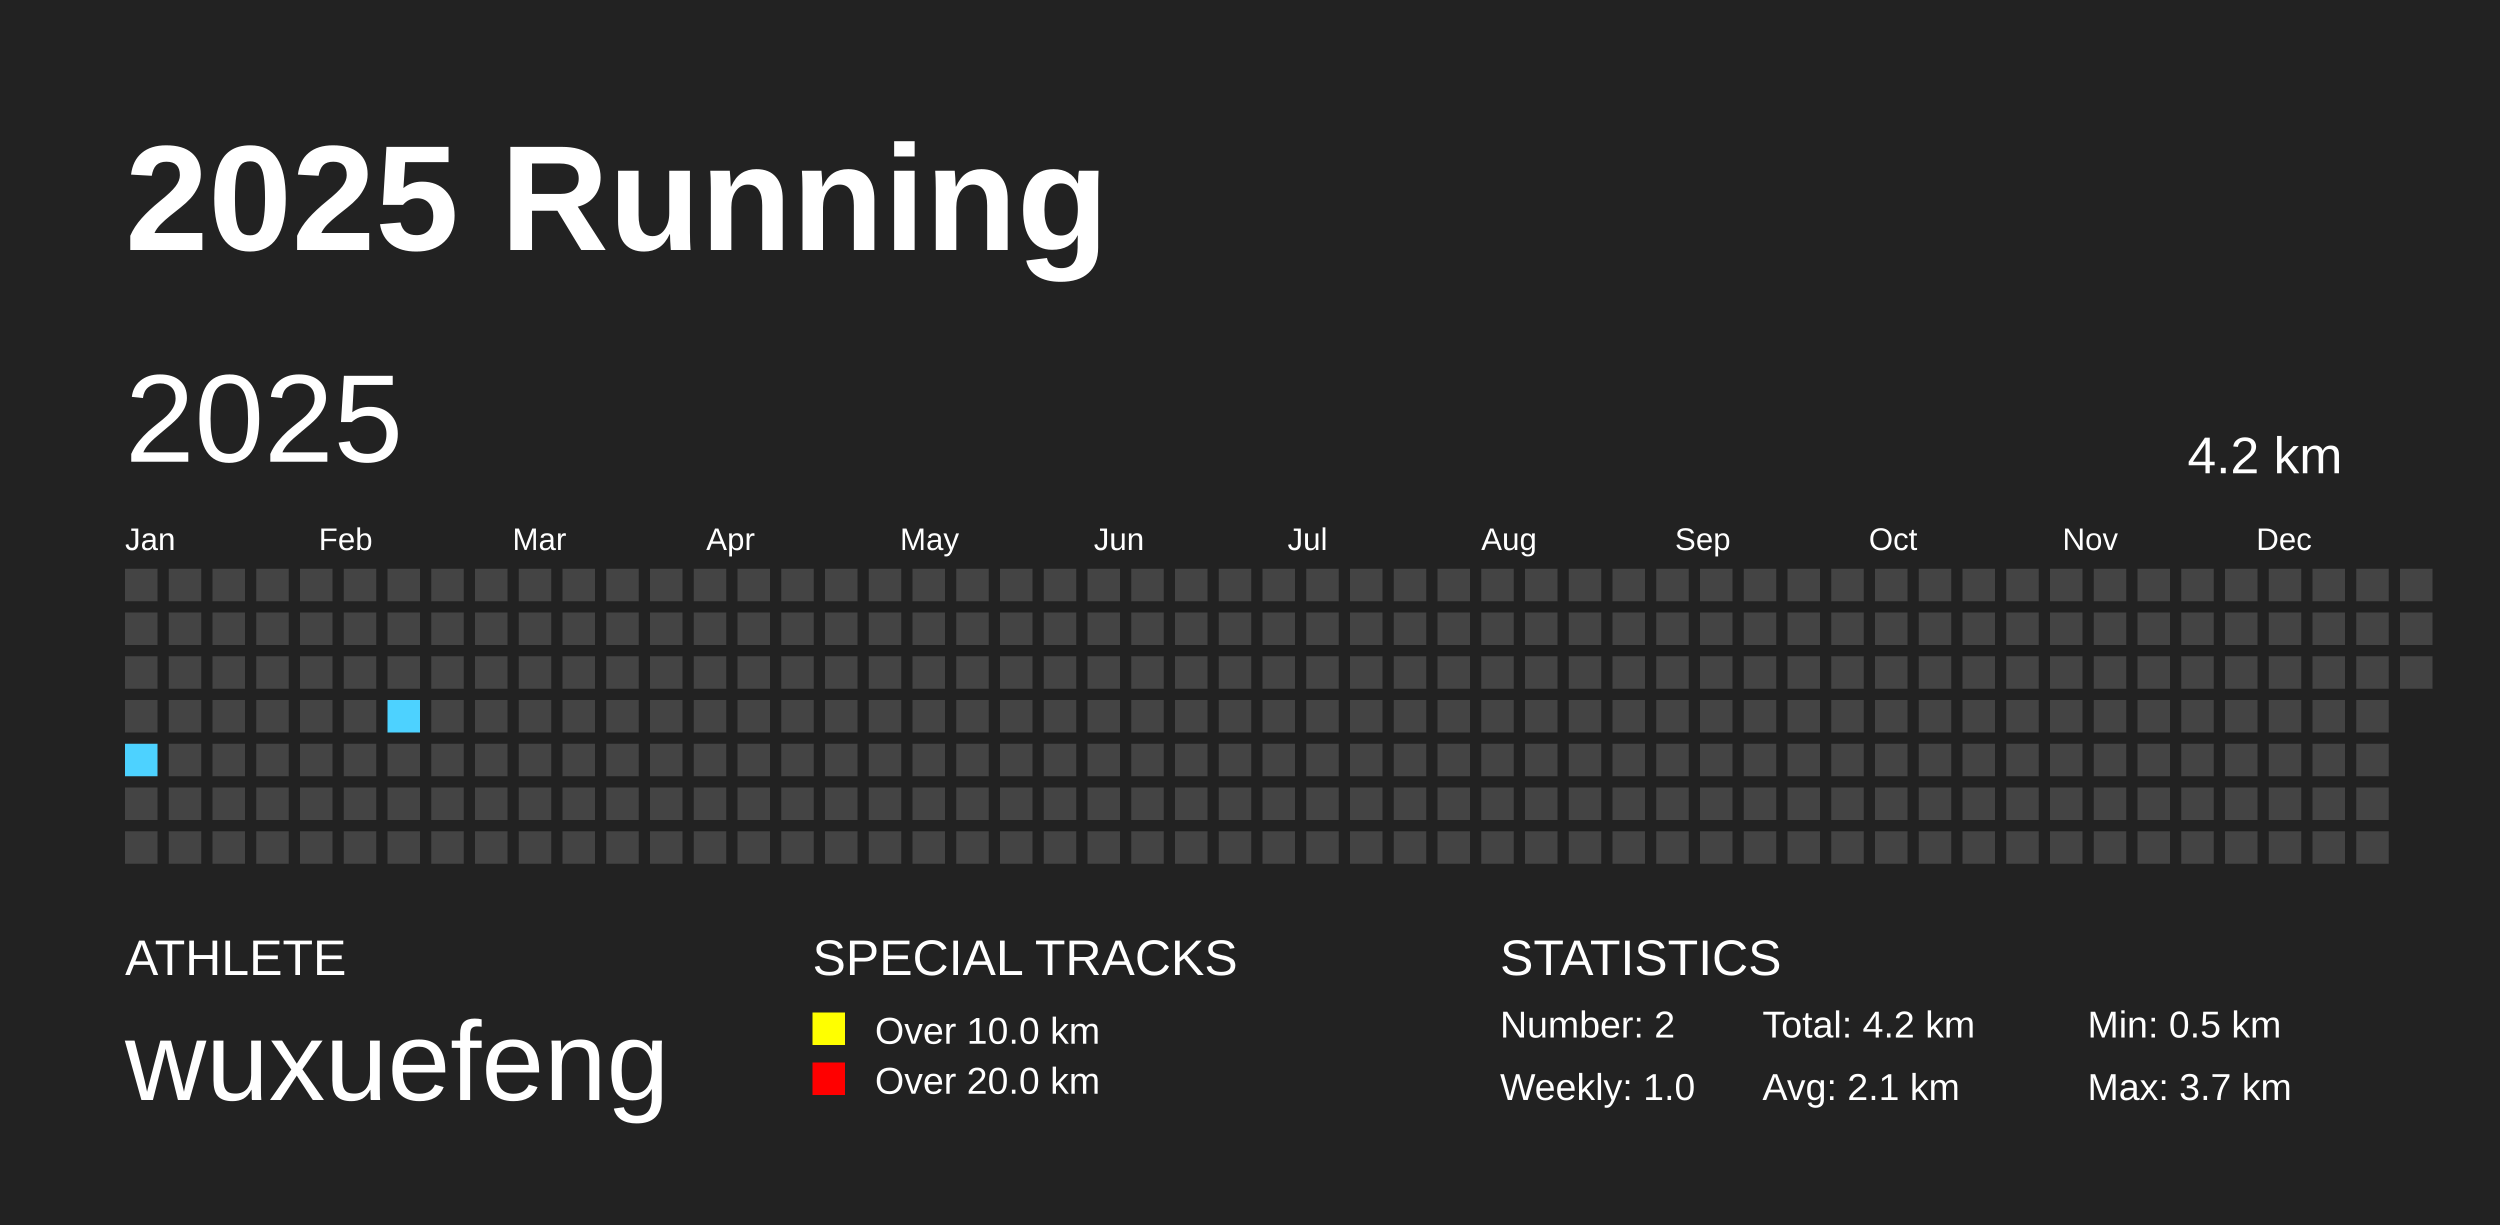
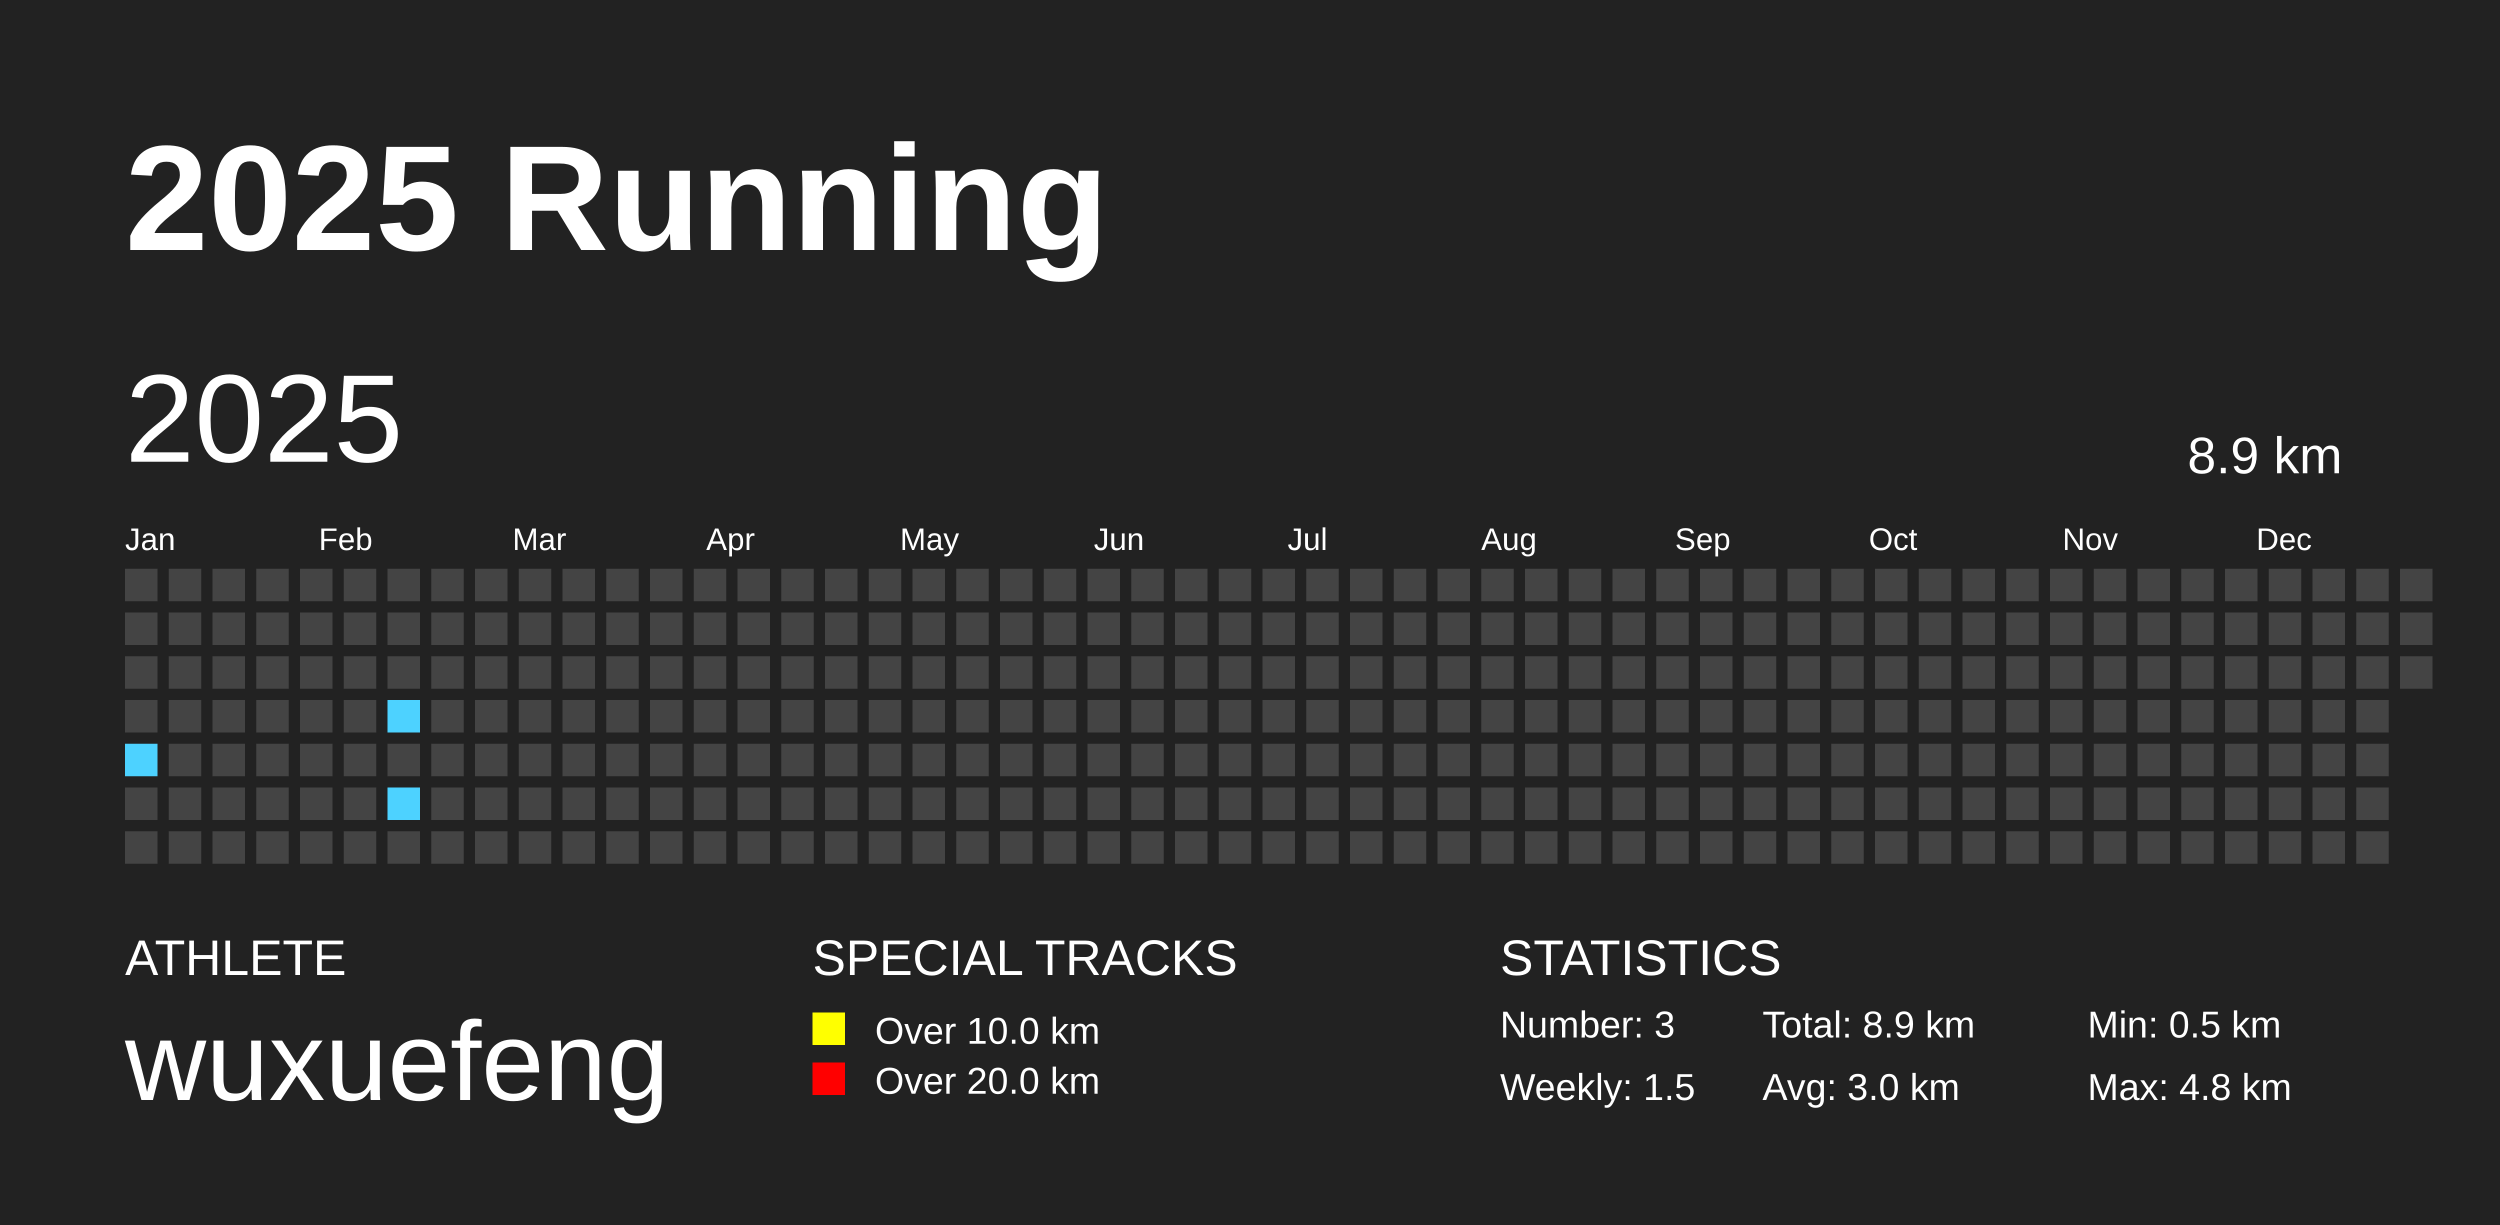
<svg xmlns="http://www.w3.org/2000/svg" baseProfile="full" height="98mm" version="1.1" viewBox="0,0,200,98" width="200mm">
  <defs />
  <rect fill="#222222" height="98" width="200" x="0" y="0" />
  <text fill="#FFFFFF" style="font-size:12px; font-family:Arial; font-weight:bold;" x="10" y="20">2025 Running</text>
  <text fill="#FFFFFF" style="font-size:4px; font-family:Arial" x="10" y="78">ATHLETE</text>
  <text fill="#FFFFFF" style="font-size:9px; font-family:Arial" x="10" y="88">wuxuefeng</text>
  <text fill="#FFFFFF" style="font-size:4px; font-family:Arial" x="65" y="78">SPECIAL TRACKS</text>
  <rect fill="yellow" height="2.6" width="2.6" x="65" y="81" />
  <text fill="#FFFFFF" style="font-size:3px; font-family:Arial" x="70" y="83.5">Over 10.0 km</text>
  <rect fill="red" height="2.6" width="2.6" x="65" y="85" />
  <text fill="#FFFFFF" style="font-size:3px; font-family:Arial" x="70" y="87.5">Over 20.0 km</text>
  <text fill="#FFFFFF" style="font-size:4px; font-family:Arial" x="120" y="78">STATISTICS</text>
-   <text fill="#FFFFFF" style="font-size:3px; font-family:Arial" x="120" y="83">Number: 2</text>
-   <text fill="#FFFFFF" style="font-size:3px; font-family:Arial" x="120" y="88">Weekly: 1.0</text>
-   <text fill="#FFFFFF" style="font-size:3px; font-family:Arial" x="141" y="83">Total: 4.2 km</text>
-   <text fill="#FFFFFF" style="font-size:3px; font-family:Arial" x="141" y="88">Avg: 2.1 km</text>
+   <text fill="#FFFFFF" style="font-size:3px; font-family:Arial" x="120" y="83">Number: 3</text>
+   <text fill="#FFFFFF" style="font-size:3px; font-family:Arial" x="120" y="88">Weekly: 1.5</text>
+   <text fill="#FFFFFF" style="font-size:3px; font-family:Arial" x="141" y="83">Total: 8.9 km</text>
+   <text fill="#FFFFFF" style="font-size:3px; font-family:Arial" x="141" y="88">Avg: 3.0 km</text>
  <text fill="#FFFFFF" style="font-size:3px; font-family:Arial" x="167" y="83">Min: 0.5 km</text>
-   <text fill="#FFFFFF" style="font-size:3px; font-family:Arial" x="167" y="88">Max: 3.7 km</text>
+   <text fill="#FFFFFF" style="font-size:3px; font-family:Arial" x="167" y="88">Max: 4.8 km</text>
  <text dominant-baseline="hanging" fill="#FFFFFF" style="font-size:10.0px; font-family:Arial;" x="10" y="30">2025</text>
-   <text dominant-baseline="hanging" fill="#FFFFFF" style="font-size:4.125px; font-family:Arial;" x="175" y="35">4.2 km</text>
+   <text dominant-baseline="hanging" fill="#FFFFFF" style="font-size:4.125px; font-family:Arial;" x="175" y="35">8.9 km</text>
  <text fill="#FFFFFF" style="font-size:2.5px; font-family:Arial" x="10.0" y="44">Jan</text>
  <text fill="#FFFFFF" style="font-size:2.5px; font-family:Arial" x="25.5" y="44">Feb</text>
  <text fill="#FFFFFF" style="font-size:2.5px; font-family:Arial" x="41.0" y="44">Mar</text>
  <text fill="#FFFFFF" style="font-size:2.5px; font-family:Arial" x="56.5" y="44">Apr</text>
  <text fill="#FFFFFF" style="font-size:2.5px; font-family:Arial" x="72.0" y="44">May</text>
  <text fill="#FFFFFF" style="font-size:2.5px; font-family:Arial" x="87.5" y="44">Jun</text>
  <text fill="#FFFFFF" style="font-size:2.5px; font-family:Arial" x="103.0" y="44">Jul</text>
  <text fill="#FFFFFF" style="font-size:2.5px; font-family:Arial" x="118.5" y="44">Aug</text>
  <text fill="#FFFFFF" style="font-size:2.5px; font-family:Arial" x="134.0" y="44">Sep</text>
  <text fill="#FFFFFF" style="font-size:2.5px; font-family:Arial" x="149.5" y="44">Oct</text>
  <text fill="#FFFFFF" style="font-size:2.5px; font-family:Arial" x="165.0" y="44">Nov</text>
  <text fill="#FFFFFF" style="font-size:2.5px; font-family:Arial" x="180.5" y="44">Dec</text>
  <rect fill="#444444" height="2.6" width="2.6" x="10.0" y="45.5" />
  <rect fill="#444444" height="2.6" width="2.6" x="10.0" y="49.0" />
  <rect fill="#444444" height="2.6" width="2.6" x="10.0" y="52.5" />
  <rect fill="#444444" height="2.6" width="2.6" x="10.0" y="56.0" />
  <rect fill="#4DD2FF" height="2.6" width="2.6" x="10.0" y="59.5" />
  <rect fill="#444444" height="2.6" width="2.6" x="10.0" y="63.0" />
  <rect fill="#444444" height="2.6" width="2.6" x="10.0" y="66.5" />
  <rect fill="#444444" height="2.6" width="2.6" x="13.5" y="45.5" />
  <rect fill="#444444" height="2.6" width="2.6" x="13.5" y="49.0" />
  <rect fill="#444444" height="2.6" width="2.6" x="13.5" y="52.5" />
  <rect fill="#444444" height="2.6" width="2.6" x="13.5" y="56.0" />
  <rect fill="#444444" height="2.6" width="2.6" x="13.5" y="59.5" />
  <rect fill="#444444" height="2.6" width="2.6" x="13.5" y="63.0" />
  <rect fill="#444444" height="2.6" width="2.6" x="13.5" y="66.5" />
  <rect fill="#444444" height="2.6" width="2.6" x="17.0" y="45.5" />
  <rect fill="#444444" height="2.6" width="2.6" x="17.0" y="49.0" />
  <rect fill="#444444" height="2.6" width="2.6" x="17.0" y="52.5" />
  <rect fill="#444444" height="2.6" width="2.6" x="17.0" y="56.0" />
  <rect fill="#444444" height="2.6" width="2.6" x="17.0" y="59.5" />
  <rect fill="#444444" height="2.6" width="2.6" x="17.0" y="63.0" />
  <rect fill="#444444" height="2.6" width="2.6" x="17.0" y="66.5" />
  <rect fill="#444444" height="2.6" width="2.6" x="20.5" y="45.5" />
  <rect fill="#444444" height="2.6" width="2.6" x="20.5" y="49.0" />
  <rect fill="#444444" height="2.6" width="2.6" x="20.5" y="52.5" />
  <rect fill="#444444" height="2.6" width="2.6" x="20.5" y="56.0" />
  <rect fill="#444444" height="2.6" width="2.6" x="20.5" y="59.5" />
  <rect fill="#444444" height="2.6" width="2.6" x="20.5" y="63.0" />
  <rect fill="#444444" height="2.6" width="2.6" x="20.5" y="66.5" />
  <rect fill="#444444" height="2.6" width="2.6" x="24.0" y="45.5" />
  <rect fill="#444444" height="2.6" width="2.6" x="24.0" y="49.0" />
  <rect fill="#444444" height="2.6" width="2.6" x="24.0" y="52.5" />
  <rect fill="#444444" height="2.6" width="2.6" x="24.0" y="56.0" />
  <rect fill="#444444" height="2.6" width="2.6" x="24.0" y="59.5" />
  <rect fill="#444444" height="2.6" width="2.6" x="24.0" y="63.0" />
  <rect fill="#444444" height="2.6" width="2.6" x="24.0" y="66.5" />
  <rect fill="#444444" height="2.6" width="2.6" x="27.5" y="45.5" />
  <rect fill="#444444" height="2.6" width="2.6" x="27.5" y="49.0" />
  <rect fill="#444444" height="2.6" width="2.6" x="27.5" y="52.5" />
  <rect fill="#444444" height="2.6" width="2.6" x="27.5" y="56.0" />
  <rect fill="#444444" height="2.6" width="2.6" x="27.5" y="59.5" />
  <rect fill="#444444" height="2.6" width="2.6" x="27.5" y="63.0" />
  <rect fill="#444444" height="2.6" width="2.6" x="27.5" y="66.5" />
  <rect fill="#444444" height="2.6" width="2.6" x="31.0" y="45.5" />
  <rect fill="#444444" height="2.6" width="2.6" x="31.0" y="49.0" />
  <rect fill="#444444" height="2.6" width="2.6" x="31.0" y="52.5" />
  <rect fill="#4DD2FF" height="2.6" width="2.6" x="31.0" y="56.0" />
  <rect fill="#444444" height="2.6" width="2.6" x="31.0" y="59.5" />
-   <rect fill="#444444" height="2.6" width="2.6" x="31.0" y="63.0" />
+   <rect fill="#4DD2FF" height="2.6" width="2.6" x="31.0" y="63.0" />
  <rect fill="#444444" height="2.6" width="2.6" x="31.0" y="66.5" />
  <rect fill="#444444" height="2.6" width="2.6" x="34.5" y="45.5" />
  <rect fill="#444444" height="2.6" width="2.6" x="34.5" y="49.0" />
  <rect fill="#444444" height="2.6" width="2.6" x="34.5" y="52.5" />
  <rect fill="#444444" height="2.6" width="2.6" x="34.5" y="56.0" />
  <rect fill="#444444" height="2.6" width="2.6" x="34.5" y="59.5" />
  <rect fill="#444444" height="2.6" width="2.6" x="34.5" y="63.0" />
  <rect fill="#444444" height="2.6" width="2.6" x="34.5" y="66.5" />
  <rect fill="#444444" height="2.6" width="2.6" x="38.0" y="45.5" />
  <rect fill="#444444" height="2.6" width="2.6" x="38.0" y="49.0" />
  <rect fill="#444444" height="2.6" width="2.6" x="38.0" y="52.5" />
  <rect fill="#444444" height="2.6" width="2.6" x="38.0" y="56.0" />
  <rect fill="#444444" height="2.6" width="2.6" x="38.0" y="59.5" />
  <rect fill="#444444" height="2.6" width="2.6" x="38.0" y="63.0" />
  <rect fill="#444444" height="2.6" width="2.6" x="38.0" y="66.5" />
  <rect fill="#444444" height="2.6" width="2.6" x="41.5" y="45.5" />
  <rect fill="#444444" height="2.6" width="2.6" x="41.5" y="49.0" />
  <rect fill="#444444" height="2.6" width="2.6" x="41.5" y="52.5" />
  <rect fill="#444444" height="2.6" width="2.6" x="41.5" y="56.0" />
  <rect fill="#444444" height="2.6" width="2.6" x="41.5" y="59.5" />
  <rect fill="#444444" height="2.6" width="2.6" x="41.5" y="63.0" />
  <rect fill="#444444" height="2.6" width="2.6" x="41.5" y="66.5" />
  <rect fill="#444444" height="2.6" width="2.6" x="45.0" y="45.5" />
  <rect fill="#444444" height="2.6" width="2.6" x="45.0" y="49.0" />
  <rect fill="#444444" height="2.6" width="2.6" x="45.0" y="52.5" />
  <rect fill="#444444" height="2.6" width="2.6" x="45.0" y="56.0" />
  <rect fill="#444444" height="2.6" width="2.6" x="45.0" y="59.5" />
  <rect fill="#444444" height="2.6" width="2.6" x="45.0" y="63.0" />
  <rect fill="#444444" height="2.6" width="2.6" x="45.0" y="66.5" />
  <rect fill="#444444" height="2.6" width="2.6" x="48.5" y="45.5" />
  <rect fill="#444444" height="2.6" width="2.6" x="48.5" y="49.0" />
  <rect fill="#444444" height="2.6" width="2.6" x="48.5" y="52.5" />
  <rect fill="#444444" height="2.6" width="2.6" x="48.5" y="56.0" />
  <rect fill="#444444" height="2.6" width="2.6" x="48.5" y="59.5" />
  <rect fill="#444444" height="2.6" width="2.6" x="48.5" y="63.0" />
  <rect fill="#444444" height="2.6" width="2.6" x="48.5" y="66.5" />
  <rect fill="#444444" height="2.6" width="2.6" x="52.0" y="45.5" />
  <rect fill="#444444" height="2.6" width="2.6" x="52.0" y="49.0" />
  <rect fill="#444444" height="2.6" width="2.6" x="52.0" y="52.5" />
  <rect fill="#444444" height="2.6" width="2.6" x="52.0" y="56.0" />
  <rect fill="#444444" height="2.6" width="2.6" x="52.0" y="59.5" />
  <rect fill="#444444" height="2.6" width="2.6" x="52.0" y="63.0" />
  <rect fill="#444444" height="2.6" width="2.6" x="52.0" y="66.5" />
  <rect fill="#444444" height="2.6" width="2.6" x="55.5" y="45.5" />
  <rect fill="#444444" height="2.6" width="2.6" x="55.5" y="49.0" />
  <rect fill="#444444" height="2.6" width="2.6" x="55.5" y="52.5" />
  <rect fill="#444444" height="2.6" width="2.6" x="55.5" y="56.0" />
  <rect fill="#444444" height="2.6" width="2.6" x="55.5" y="59.5" />
  <rect fill="#444444" height="2.6" width="2.6" x="55.5" y="63.0" />
  <rect fill="#444444" height="2.6" width="2.6" x="55.5" y="66.5" />
  <rect fill="#444444" height="2.6" width="2.6" x="59.0" y="45.5" />
  <rect fill="#444444" height="2.6" width="2.6" x="59.0" y="49.0" />
  <rect fill="#444444" height="2.6" width="2.6" x="59.0" y="52.5" />
  <rect fill="#444444" height="2.6" width="2.6" x="59.0" y="56.0" />
  <rect fill="#444444" height="2.6" width="2.6" x="59.0" y="59.5" />
  <rect fill="#444444" height="2.6" width="2.6" x="59.0" y="63.0" />
  <rect fill="#444444" height="2.6" width="2.6" x="59.0" y="66.5" />
  <rect fill="#444444" height="2.6" width="2.6" x="62.5" y="45.5" />
  <rect fill="#444444" height="2.6" width="2.6" x="62.5" y="49.0" />
  <rect fill="#444444" height="2.6" width="2.6" x="62.5" y="52.5" />
  <rect fill="#444444" height="2.6" width="2.6" x="62.5" y="56.0" />
  <rect fill="#444444" height="2.6" width="2.6" x="62.5" y="59.5" />
  <rect fill="#444444" height="2.6" width="2.6" x="62.5" y="63.0" />
  <rect fill="#444444" height="2.6" width="2.6" x="62.5" y="66.5" />
  <rect fill="#444444" height="2.6" width="2.6" x="66.0" y="45.5" />
  <rect fill="#444444" height="2.6" width="2.6" x="66.0" y="49.0" />
  <rect fill="#444444" height="2.6" width="2.6" x="66.0" y="52.5" />
  <rect fill="#444444" height="2.6" width="2.6" x="66.0" y="56.0" />
  <rect fill="#444444" height="2.6" width="2.6" x="66.0" y="59.5" />
  <rect fill="#444444" height="2.6" width="2.6" x="66.0" y="63.0" />
  <rect fill="#444444" height="2.6" width="2.6" x="66.0" y="66.5" />
  <rect fill="#444444" height="2.6" width="2.6" x="69.5" y="45.5" />
  <rect fill="#444444" height="2.6" width="2.6" x="69.5" y="49.0" />
  <rect fill="#444444" height="2.6" width="2.6" x="69.5" y="52.5" />
  <rect fill="#444444" height="2.6" width="2.6" x="69.5" y="56.0" />
  <rect fill="#444444" height="2.6" width="2.6" x="69.5" y="59.5" />
  <rect fill="#444444" height="2.6" width="2.6" x="69.5" y="63.0" />
  <rect fill="#444444" height="2.6" width="2.6" x="69.5" y="66.5" />
  <rect fill="#444444" height="2.6" width="2.6" x="73.0" y="45.5" />
  <rect fill="#444444" height="2.6" width="2.6" x="73.0" y="49.0" />
  <rect fill="#444444" height="2.6" width="2.6" x="73.0" y="52.5" />
  <rect fill="#444444" height="2.6" width="2.6" x="73.0" y="56.0" />
  <rect fill="#444444" height="2.6" width="2.6" x="73.0" y="59.5" />
  <rect fill="#444444" height="2.6" width="2.6" x="73.0" y="63.0" />
  <rect fill="#444444" height="2.6" width="2.6" x="73.0" y="66.5" />
  <rect fill="#444444" height="2.6" width="2.6" x="76.5" y="45.5" />
  <rect fill="#444444" height="2.6" width="2.6" x="76.5" y="49.0" />
  <rect fill="#444444" height="2.6" width="2.6" x="76.5" y="52.5" />
  <rect fill="#444444" height="2.6" width="2.6" x="76.5" y="56.0" />
  <rect fill="#444444" height="2.6" width="2.6" x="76.5" y="59.5" />
  <rect fill="#444444" height="2.6" width="2.6" x="76.5" y="63.0" />
  <rect fill="#444444" height="2.6" width="2.6" x="76.5" y="66.5" />
  <rect fill="#444444" height="2.6" width="2.6" x="80.0" y="45.5" />
  <rect fill="#444444" height="2.6" width="2.6" x="80.0" y="49.0" />
  <rect fill="#444444" height="2.6" width="2.6" x="80.0" y="52.5" />
  <rect fill="#444444" height="2.6" width="2.6" x="80.0" y="56.0" />
  <rect fill="#444444" height="2.6" width="2.6" x="80.0" y="59.5" />
  <rect fill="#444444" height="2.6" width="2.6" x="80.0" y="63.0" />
  <rect fill="#444444" height="2.6" width="2.6" x="80.0" y="66.5" />
  <rect fill="#444444" height="2.6" width="2.6" x="83.5" y="45.5" />
  <rect fill="#444444" height="2.6" width="2.6" x="83.5" y="49.0" />
  <rect fill="#444444" height="2.6" width="2.6" x="83.5" y="52.5" />
  <rect fill="#444444" height="2.6" width="2.6" x="83.5" y="56.0" />
  <rect fill="#444444" height="2.6" width="2.6" x="83.5" y="59.5" />
  <rect fill="#444444" height="2.6" width="2.6" x="83.5" y="63.0" />
  <rect fill="#444444" height="2.6" width="2.6" x="83.5" y="66.5" />
  <rect fill="#444444" height="2.6" width="2.6" x="87.0" y="45.5" />
  <rect fill="#444444" height="2.6" width="2.6" x="87.0" y="49.0" />
  <rect fill="#444444" height="2.6" width="2.6" x="87.0" y="52.5" />
  <rect fill="#444444" height="2.6" width="2.6" x="87.0" y="56.0" />
  <rect fill="#444444" height="2.6" width="2.6" x="87.0" y="59.5" />
  <rect fill="#444444" height="2.6" width="2.6" x="87.0" y="63.0" />
  <rect fill="#444444" height="2.6" width="2.6" x="87.0" y="66.5" />
  <rect fill="#444444" height="2.6" width="2.6" x="90.5" y="45.5" />
  <rect fill="#444444" height="2.6" width="2.6" x="90.5" y="49.0" />
  <rect fill="#444444" height="2.6" width="2.6" x="90.5" y="52.5" />
  <rect fill="#444444" height="2.6" width="2.6" x="90.5" y="56.0" />
  <rect fill="#444444" height="2.6" width="2.6" x="90.5" y="59.5" />
  <rect fill="#444444" height="2.6" width="2.6" x="90.5" y="63.0" />
  <rect fill="#444444" height="2.6" width="2.6" x="90.5" y="66.5" />
  <rect fill="#444444" height="2.6" width="2.6" x="94.0" y="45.5" />
  <rect fill="#444444" height="2.6" width="2.6" x="94.0" y="49.0" />
  <rect fill="#444444" height="2.6" width="2.6" x="94.0" y="52.5" />
  <rect fill="#444444" height="2.6" width="2.6" x="94.0" y="56.0" />
  <rect fill="#444444" height="2.6" width="2.6" x="94.0" y="59.5" />
  <rect fill="#444444" height="2.6" width="2.6" x="94.0" y="63.0" />
  <rect fill="#444444" height="2.6" width="2.6" x="94.0" y="66.5" />
  <rect fill="#444444" height="2.6" width="2.6" x="97.5" y="45.5" />
  <rect fill="#444444" height="2.6" width="2.6" x="97.5" y="49.0" />
  <rect fill="#444444" height="2.6" width="2.6" x="97.5" y="52.5" />
  <rect fill="#444444" height="2.6" width="2.6" x="97.5" y="56.0" />
  <rect fill="#444444" height="2.6" width="2.6" x="97.5" y="59.5" />
  <rect fill="#444444" height="2.6" width="2.6" x="97.5" y="63.0" />
  <rect fill="#444444" height="2.6" width="2.6" x="97.5" y="66.5" />
  <rect fill="#444444" height="2.6" width="2.6" x="101.0" y="45.5" />
  <rect fill="#444444" height="2.6" width="2.6" x="101.0" y="49.0" />
  <rect fill="#444444" height="2.6" width="2.6" x="101.0" y="52.5" />
  <rect fill="#444444" height="2.6" width="2.6" x="101.0" y="56.0" />
  <rect fill="#444444" height="2.6" width="2.6" x="101.0" y="59.5" />
  <rect fill="#444444" height="2.6" width="2.6" x="101.0" y="63.0" />
  <rect fill="#444444" height="2.6" width="2.6" x="101.0" y="66.5" />
  <rect fill="#444444" height="2.6" width="2.6" x="104.5" y="45.5" />
  <rect fill="#444444" height="2.6" width="2.6" x="104.5" y="49.0" />
  <rect fill="#444444" height="2.6" width="2.6" x="104.5" y="52.5" />
  <rect fill="#444444" height="2.6" width="2.6" x="104.5" y="56.0" />
  <rect fill="#444444" height="2.6" width="2.6" x="104.5" y="59.5" />
  <rect fill="#444444" height="2.6" width="2.6" x="104.5" y="63.0" />
  <rect fill="#444444" height="2.6" width="2.6" x="104.5" y="66.5" />
  <rect fill="#444444" height="2.6" width="2.6" x="108.0" y="45.5" />
  <rect fill="#444444" height="2.6" width="2.6" x="108.0" y="49.0" />
  <rect fill="#444444" height="2.6" width="2.6" x="108.0" y="52.5" />
  <rect fill="#444444" height="2.6" width="2.6" x="108.0" y="56.0" />
  <rect fill="#444444" height="2.6" width="2.6" x="108.0" y="59.5" />
  <rect fill="#444444" height="2.6" width="2.6" x="108.0" y="63.0" />
  <rect fill="#444444" height="2.6" width="2.6" x="108.0" y="66.5" />
  <rect fill="#444444" height="2.6" width="2.6" x="111.5" y="45.5" />
  <rect fill="#444444" height="2.6" width="2.6" x="111.5" y="49.0" />
  <rect fill="#444444" height="2.6" width="2.6" x="111.5" y="52.5" />
  <rect fill="#444444" height="2.6" width="2.6" x="111.5" y="56.0" />
  <rect fill="#444444" height="2.6" width="2.6" x="111.5" y="59.5" />
  <rect fill="#444444" height="2.6" width="2.6" x="111.5" y="63.0" />
  <rect fill="#444444" height="2.6" width="2.6" x="111.5" y="66.5" />
  <rect fill="#444444" height="2.6" width="2.6" x="115.0" y="45.5" />
  <rect fill="#444444" height="2.6" width="2.6" x="115.0" y="49.0" />
  <rect fill="#444444" height="2.6" width="2.6" x="115.0" y="52.5" />
  <rect fill="#444444" height="2.6" width="2.6" x="115.0" y="56.0" />
  <rect fill="#444444" height="2.6" width="2.6" x="115.0" y="59.5" />
  <rect fill="#444444" height="2.6" width="2.6" x="115.0" y="63.0" />
  <rect fill="#444444" height="2.6" width="2.6" x="115.0" y="66.5" />
  <rect fill="#444444" height="2.6" width="2.6" x="118.5" y="45.5" />
  <rect fill="#444444" height="2.6" width="2.6" x="118.5" y="49.0" />
  <rect fill="#444444" height="2.6" width="2.6" x="118.5" y="52.5" />
  <rect fill="#444444" height="2.6" width="2.6" x="118.5" y="56.0" />
  <rect fill="#444444" height="2.6" width="2.6" x="118.5" y="59.5" />
  <rect fill="#444444" height="2.6" width="2.6" x="118.5" y="63.0" />
  <rect fill="#444444" height="2.6" width="2.6" x="118.5" y="66.5" />
  <rect fill="#444444" height="2.6" width="2.6" x="122.0" y="45.5" />
  <rect fill="#444444" height="2.6" width="2.6" x="122.0" y="49.0" />
  <rect fill="#444444" height="2.6" width="2.6" x="122.0" y="52.5" />
  <rect fill="#444444" height="2.6" width="2.6" x="122.0" y="56.0" />
  <rect fill="#444444" height="2.6" width="2.6" x="122.0" y="59.5" />
  <rect fill="#444444" height="2.6" width="2.6" x="122.0" y="63.0" />
  <rect fill="#444444" height="2.6" width="2.6" x="122.0" y="66.5" />
  <rect fill="#444444" height="2.6" width="2.6" x="125.5" y="45.5" />
  <rect fill="#444444" height="2.6" width="2.6" x="125.5" y="49.0" />
  <rect fill="#444444" height="2.6" width="2.6" x="125.5" y="52.5" />
  <rect fill="#444444" height="2.6" width="2.6" x="125.5" y="56.0" />
  <rect fill="#444444" height="2.6" width="2.6" x="125.5" y="59.5" />
  <rect fill="#444444" height="2.6" width="2.6" x="125.5" y="63.0" />
  <rect fill="#444444" height="2.6" width="2.6" x="125.5" y="66.5" />
  <rect fill="#444444" height="2.6" width="2.6" x="129.0" y="45.5" />
  <rect fill="#444444" height="2.6" width="2.6" x="129.0" y="49.0" />
  <rect fill="#444444" height="2.6" width="2.6" x="129.0" y="52.5" />
  <rect fill="#444444" height="2.6" width="2.6" x="129.0" y="56.0" />
  <rect fill="#444444" height="2.6" width="2.6" x="129.0" y="59.5" />
  <rect fill="#444444" height="2.6" width="2.6" x="129.0" y="63.0" />
  <rect fill="#444444" height="2.6" width="2.6" x="129.0" y="66.5" />
  <rect fill="#444444" height="2.6" width="2.6" x="132.5" y="45.5" />
  <rect fill="#444444" height="2.6" width="2.6" x="132.5" y="49.0" />
  <rect fill="#444444" height="2.6" width="2.6" x="132.5" y="52.5" />
  <rect fill="#444444" height="2.6" width="2.6" x="132.5" y="56.0" />
  <rect fill="#444444" height="2.6" width="2.6" x="132.5" y="59.5" />
  <rect fill="#444444" height="2.6" width="2.6" x="132.5" y="63.0" />
  <rect fill="#444444" height="2.6" width="2.6" x="132.5" y="66.5" />
  <rect fill="#444444" height="2.6" width="2.6" x="136.0" y="45.5" />
  <rect fill="#444444" height="2.6" width="2.6" x="136.0" y="49.0" />
  <rect fill="#444444" height="2.6" width="2.6" x="136.0" y="52.5" />
  <rect fill="#444444" height="2.6" width="2.6" x="136.0" y="56.0" />
  <rect fill="#444444" height="2.6" width="2.6" x="136.0" y="59.5" />
  <rect fill="#444444" height="2.6" width="2.6" x="136.0" y="63.0" />
  <rect fill="#444444" height="2.6" width="2.6" x="136.0" y="66.5" />
  <rect fill="#444444" height="2.6" width="2.6" x="139.5" y="45.5" />
  <rect fill="#444444" height="2.6" width="2.6" x="139.5" y="49.0" />
  <rect fill="#444444" height="2.6" width="2.6" x="139.5" y="52.5" />
  <rect fill="#444444" height="2.6" width="2.6" x="139.5" y="56.0" />
  <rect fill="#444444" height="2.6" width="2.6" x="139.5" y="59.5" />
  <rect fill="#444444" height="2.6" width="2.6" x="139.5" y="63.0" />
  <rect fill="#444444" height="2.6" width="2.6" x="139.5" y="66.5" />
  <rect fill="#444444" height="2.6" width="2.6" x="143.0" y="45.5" />
  <rect fill="#444444" height="2.6" width="2.6" x="143.0" y="49.0" />
  <rect fill="#444444" height="2.6" width="2.6" x="143.0" y="52.5" />
  <rect fill="#444444" height="2.6" width="2.6" x="143.0" y="56.0" />
  <rect fill="#444444" height="2.6" width="2.6" x="143.0" y="59.5" />
  <rect fill="#444444" height="2.6" width="2.6" x="143.0" y="63.0" />
  <rect fill="#444444" height="2.6" width="2.6" x="143.0" y="66.5" />
  <rect fill="#444444" height="2.6" width="2.6" x="146.5" y="45.5" />
  <rect fill="#444444" height="2.6" width="2.6" x="146.5" y="49.0" />
  <rect fill="#444444" height="2.6" width="2.6" x="146.5" y="52.5" />
  <rect fill="#444444" height="2.6" width="2.6" x="146.5" y="56.0" />
  <rect fill="#444444" height="2.6" width="2.6" x="146.5" y="59.5" />
  <rect fill="#444444" height="2.6" width="2.6" x="146.5" y="63.0" />
  <rect fill="#444444" height="2.6" width="2.6" x="146.5" y="66.5" />
  <rect fill="#444444" height="2.6" width="2.6" x="150.0" y="45.5" />
  <rect fill="#444444" height="2.6" width="2.6" x="150.0" y="49.0" />
  <rect fill="#444444" height="2.6" width="2.6" x="150.0" y="52.5" />
  <rect fill="#444444" height="2.6" width="2.6" x="150.0" y="56.0" />
  <rect fill="#444444" height="2.6" width="2.6" x="150.0" y="59.5" />
  <rect fill="#444444" height="2.6" width="2.6" x="150.0" y="63.0" />
  <rect fill="#444444" height="2.6" width="2.6" x="150.0" y="66.5" />
  <rect fill="#444444" height="2.6" width="2.6" x="153.5" y="45.5" />
  <rect fill="#444444" height="2.6" width="2.6" x="153.5" y="49.0" />
  <rect fill="#444444" height="2.6" width="2.6" x="153.5" y="52.5" />
  <rect fill="#444444" height="2.6" width="2.6" x="153.5" y="56.0" />
  <rect fill="#444444" height="2.6" width="2.6" x="153.5" y="59.5" />
  <rect fill="#444444" height="2.6" width="2.6" x="153.5" y="63.0" />
  <rect fill="#444444" height="2.6" width="2.6" x="153.5" y="66.5" />
  <rect fill="#444444" height="2.6" width="2.6" x="157.0" y="45.5" />
  <rect fill="#444444" height="2.6" width="2.6" x="157.0" y="49.0" />
  <rect fill="#444444" height="2.6" width="2.6" x="157.0" y="52.5" />
  <rect fill="#444444" height="2.6" width="2.6" x="157.0" y="56.0" />
  <rect fill="#444444" height="2.6" width="2.6" x="157.0" y="59.5" />
  <rect fill="#444444" height="2.6" width="2.6" x="157.0" y="63.0" />
  <rect fill="#444444" height="2.6" width="2.6" x="157.0" y="66.5" />
  <rect fill="#444444" height="2.6" width="2.6" x="160.5" y="45.5" />
  <rect fill="#444444" height="2.6" width="2.6" x="160.5" y="49.0" />
  <rect fill="#444444" height="2.6" width="2.6" x="160.5" y="52.5" />
  <rect fill="#444444" height="2.6" width="2.6" x="160.5" y="56.0" />
  <rect fill="#444444" height="2.6" width="2.6" x="160.5" y="59.5" />
  <rect fill="#444444" height="2.6" width="2.6" x="160.5" y="63.0" />
  <rect fill="#444444" height="2.6" width="2.6" x="160.5" y="66.5" />
  <rect fill="#444444" height="2.6" width="2.6" x="164.0" y="45.5" />
  <rect fill="#444444" height="2.6" width="2.6" x="164.0" y="49.0" />
  <rect fill="#444444" height="2.6" width="2.6" x="164.0" y="52.5" />
  <rect fill="#444444" height="2.6" width="2.6" x="164.0" y="56.0" />
  <rect fill="#444444" height="2.6" width="2.6" x="164.0" y="59.5" />
  <rect fill="#444444" height="2.6" width="2.6" x="164.0" y="63.0" />
  <rect fill="#444444" height="2.6" width="2.6" x="164.0" y="66.5" />
  <rect fill="#444444" height="2.6" width="2.6" x="167.5" y="45.5" />
  <rect fill="#444444" height="2.6" width="2.6" x="167.5" y="49.0" />
  <rect fill="#444444" height="2.6" width="2.6" x="167.5" y="52.5" />
  <rect fill="#444444" height="2.6" width="2.6" x="167.5" y="56.0" />
  <rect fill="#444444" height="2.6" width="2.6" x="167.5" y="59.5" />
  <rect fill="#444444" height="2.6" width="2.6" x="167.5" y="63.0" />
  <rect fill="#444444" height="2.6" width="2.6" x="167.5" y="66.5" />
  <rect fill="#444444" height="2.6" width="2.6" x="171.0" y="45.5" />
  <rect fill="#444444" height="2.6" width="2.6" x="171.0" y="49.0" />
  <rect fill="#444444" height="2.6" width="2.6" x="171.0" y="52.5" />
  <rect fill="#444444" height="2.6" width="2.6" x="171.0" y="56.0" />
  <rect fill="#444444" height="2.6" width="2.6" x="171.0" y="59.5" />
  <rect fill="#444444" height="2.6" width="2.6" x="171.0" y="63.0" />
  <rect fill="#444444" height="2.6" width="2.6" x="171.0" y="66.5" />
  <rect fill="#444444" height="2.6" width="2.6" x="174.5" y="45.5" />
  <rect fill="#444444" height="2.6" width="2.6" x="174.5" y="49.0" />
  <rect fill="#444444" height="2.6" width="2.6" x="174.5" y="52.5" />
  <rect fill="#444444" height="2.6" width="2.6" x="174.5" y="56.0" />
  <rect fill="#444444" height="2.6" width="2.6" x="174.5" y="59.5" />
  <rect fill="#444444" height="2.6" width="2.6" x="174.5" y="63.0" />
  <rect fill="#444444" height="2.6" width="2.6" x="174.5" y="66.5" />
  <rect fill="#444444" height="2.6" width="2.6" x="178.0" y="45.5" />
  <rect fill="#444444" height="2.6" width="2.6" x="178.0" y="49.0" />
  <rect fill="#444444" height="2.6" width="2.6" x="178.0" y="52.5" />
  <rect fill="#444444" height="2.6" width="2.6" x="178.0" y="56.0" />
  <rect fill="#444444" height="2.6" width="2.6" x="178.0" y="59.5" />
  <rect fill="#444444" height="2.6" width="2.6" x="178.0" y="63.0" />
  <rect fill="#444444" height="2.6" width="2.6" x="178.0" y="66.5" />
  <rect fill="#444444" height="2.6" width="2.6" x="181.5" y="45.5" />
  <rect fill="#444444" height="2.6" width="2.6" x="181.5" y="49.0" />
  <rect fill="#444444" height="2.6" width="2.6" x="181.5" y="52.5" />
  <rect fill="#444444" height="2.6" width="2.6" x="181.5" y="56.0" />
  <rect fill="#444444" height="2.6" width="2.6" x="181.5" y="59.5" />
  <rect fill="#444444" height="2.6" width="2.6" x="181.5" y="63.0" />
  <rect fill="#444444" height="2.6" width="2.6" x="181.5" y="66.5" />
  <rect fill="#444444" height="2.6" width="2.6" x="185.0" y="45.5" />
  <rect fill="#444444" height="2.6" width="2.6" x="185.0" y="49.0" />
  <rect fill="#444444" height="2.6" width="2.6" x="185.0" y="52.5" />
  <rect fill="#444444" height="2.6" width="2.6" x="185.0" y="56.0" />
  <rect fill="#444444" height="2.6" width="2.6" x="185.0" y="59.5" />
  <rect fill="#444444" height="2.6" width="2.6" x="185.0" y="63.0" />
  <rect fill="#444444" height="2.6" width="2.6" x="185.0" y="66.5" />
  <rect fill="#444444" height="2.6" width="2.6" x="188.5" y="45.5" />
  <rect fill="#444444" height="2.6" width="2.6" x="188.5" y="49.0" />
  <rect fill="#444444" height="2.6" width="2.6" x="188.5" y="52.5" />
  <rect fill="#444444" height="2.6" width="2.6" x="188.5" y="56.0" />
  <rect fill="#444444" height="2.6" width="2.6" x="188.5" y="59.5" />
  <rect fill="#444444" height="2.6" width="2.6" x="188.5" y="63.0" />
  <rect fill="#444444" height="2.6" width="2.6" x="188.5" y="66.5" />
  <rect fill="#444444" height="2.6" width="2.6" x="192.0" y="45.5" />
  <rect fill="#444444" height="2.6" width="2.6" x="192.0" y="49.0" />
  <rect fill="#444444" height="2.6" width="2.6" x="192.0" y="52.5" />
</svg>
